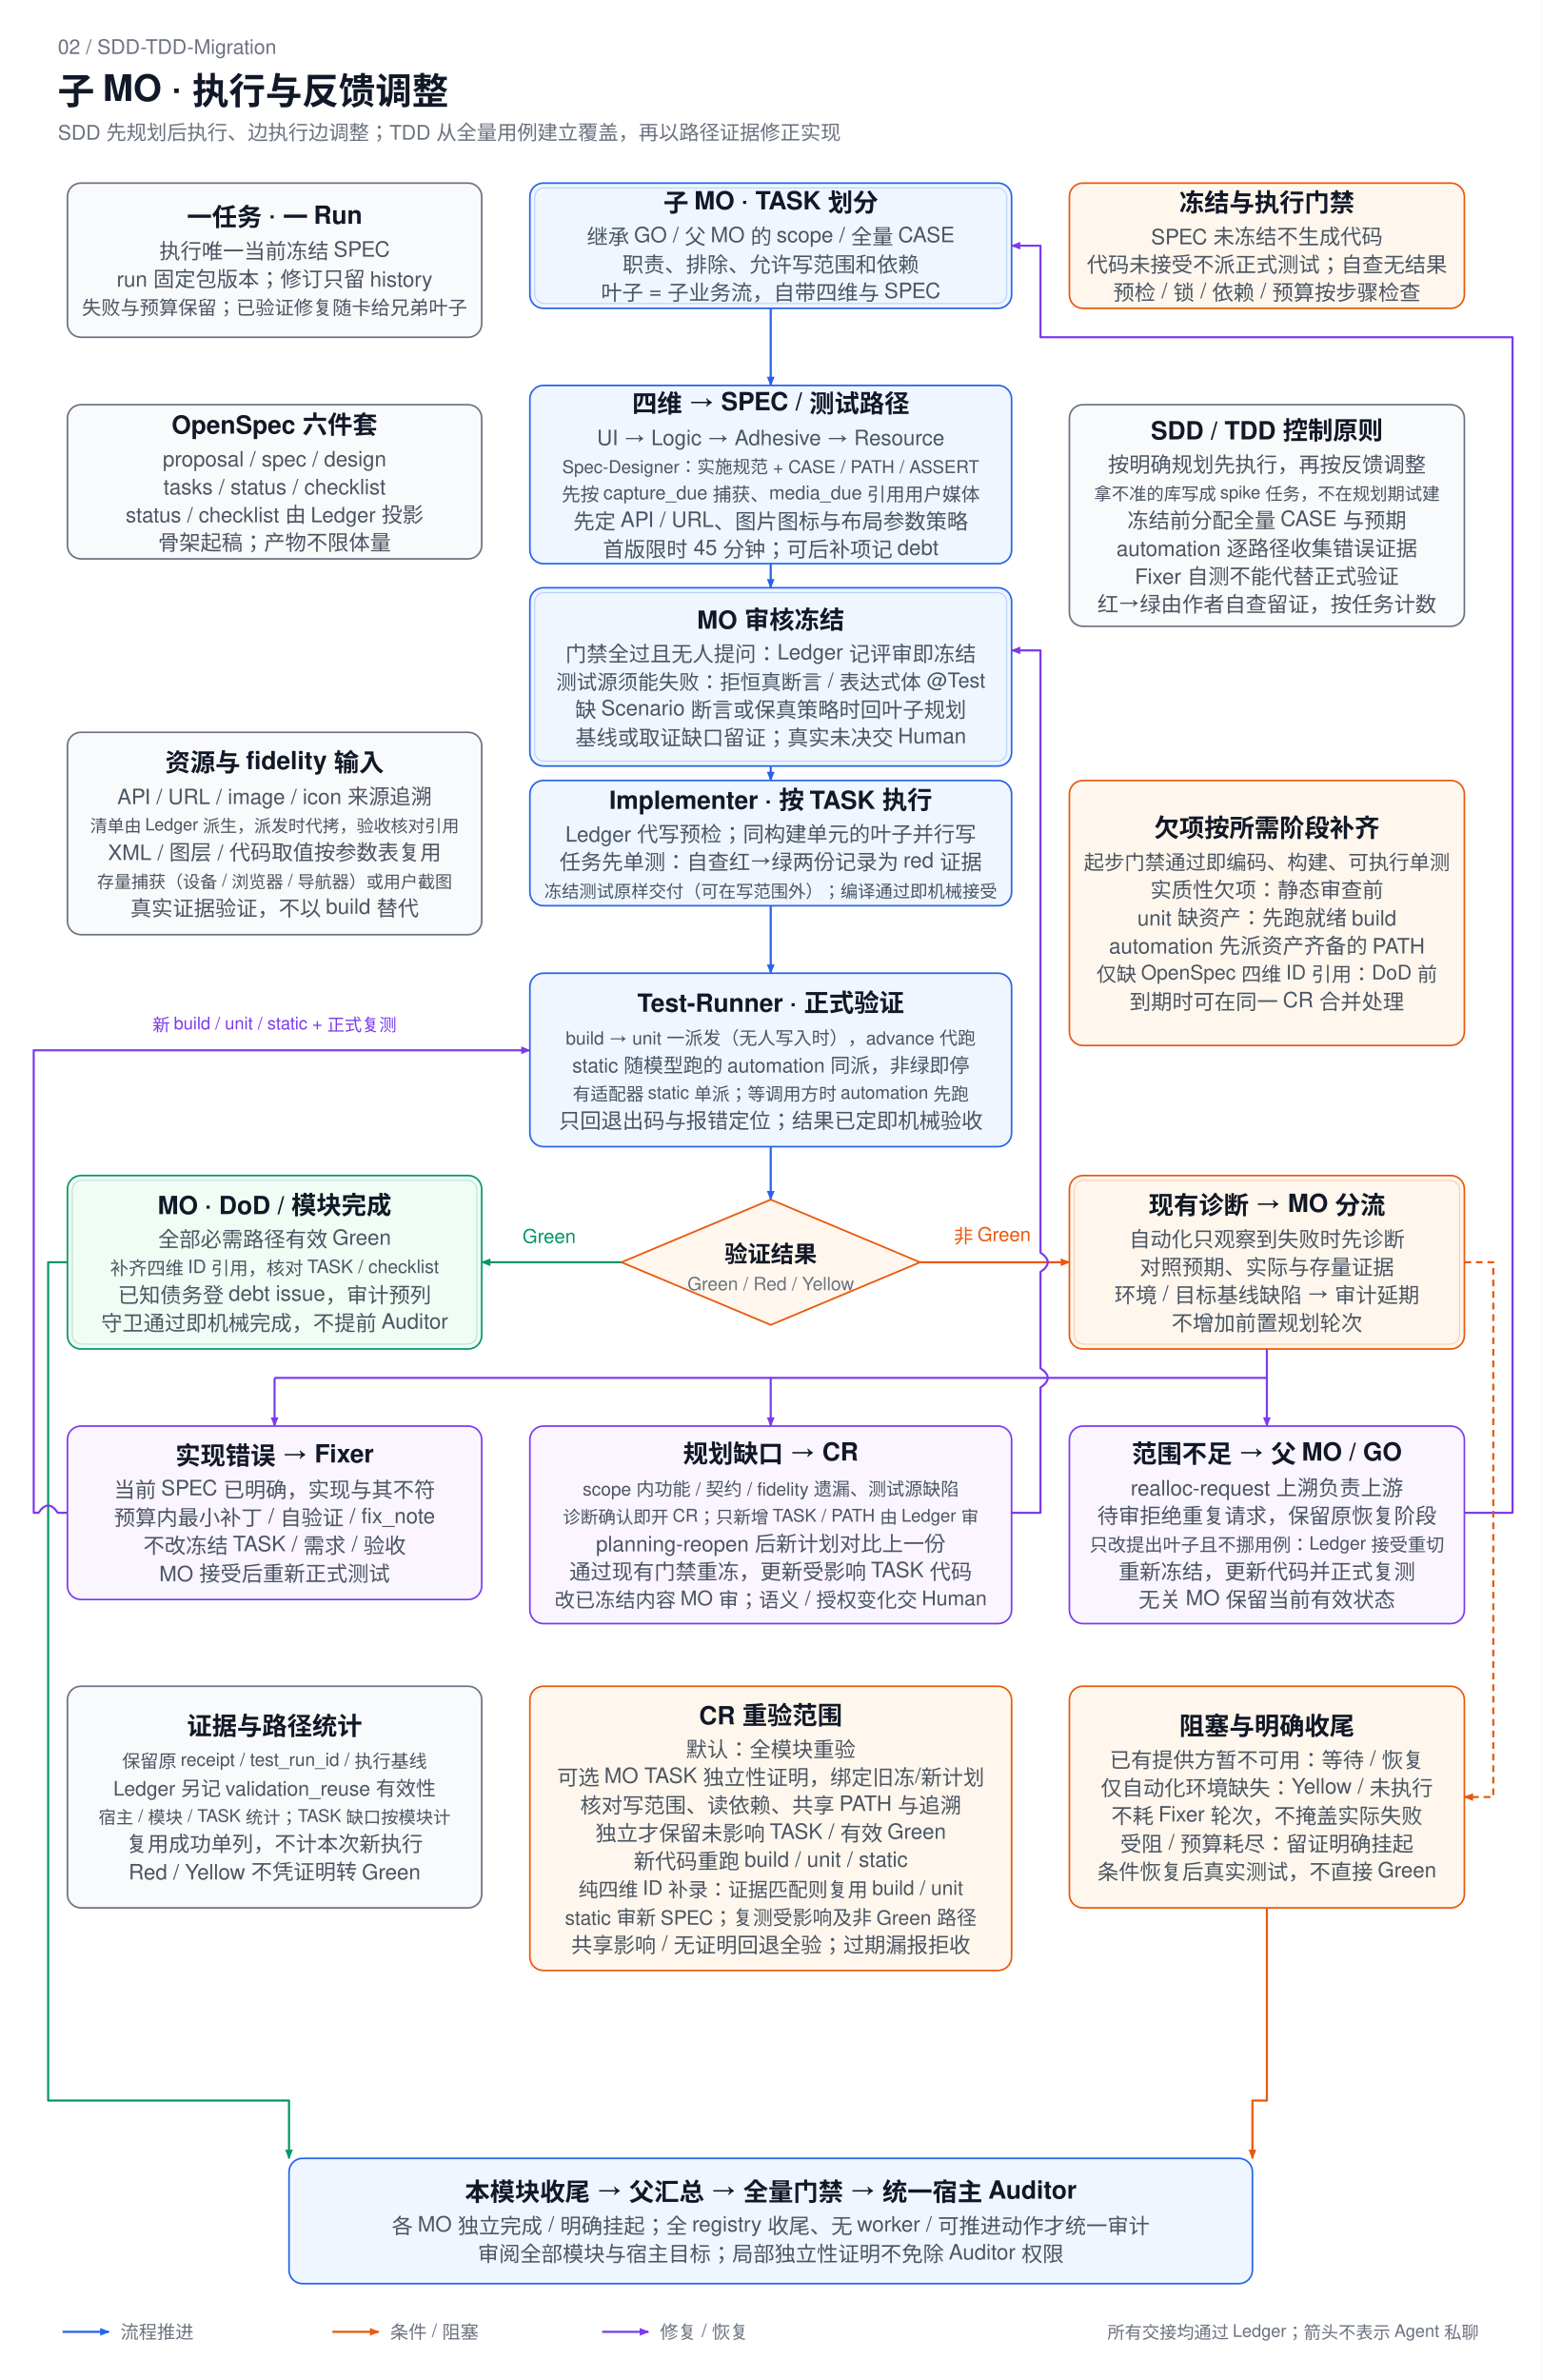
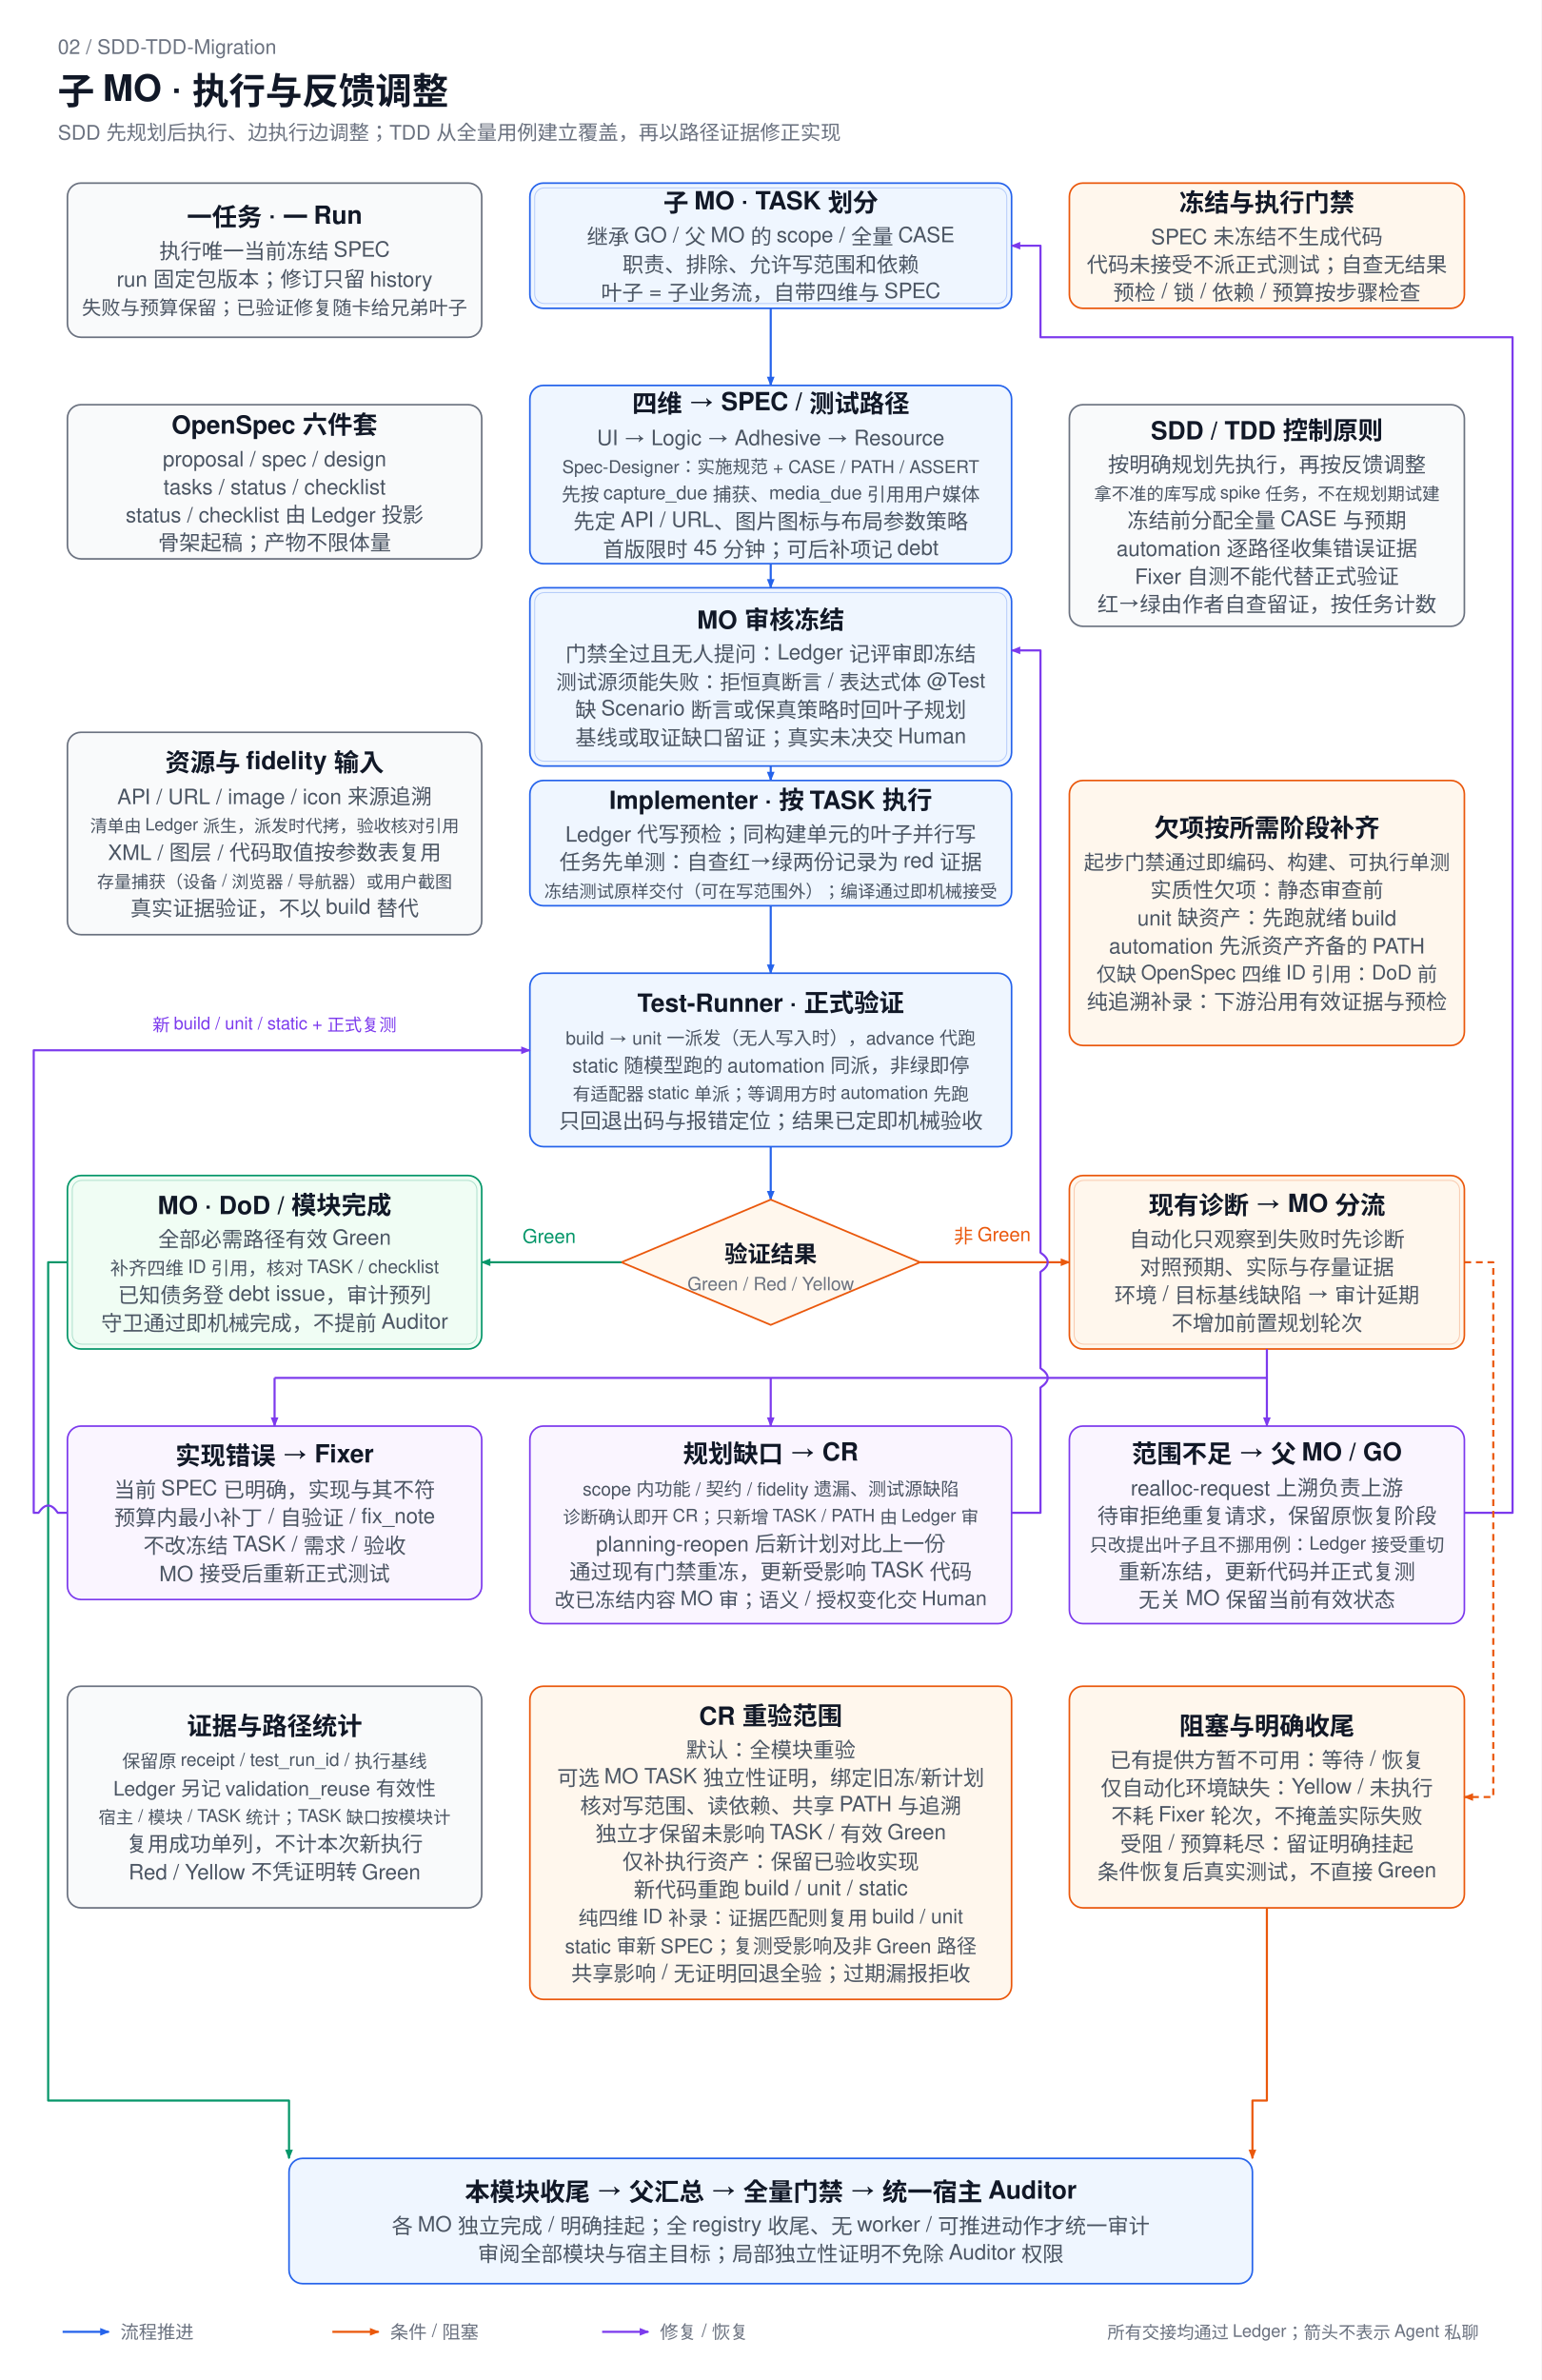
<svg xmlns="http://www.w3.org/2000/svg" width="1600" height="2470" viewBox="0 0 1600 2470" role="img" aria-labelledby="title desc">
  <style>text {font-family: "Helvetica Neue", Helvetica, Arial, "PingFang SC", "Microsoft YaHei", sans-serif;}</style>
  <defs>
    <marker id="arrow-blue" markerWidth="10" markerHeight="8" refX="9" refY="4" orient="auto" markerUnits="userSpaceOnUse">
      <path d="M0,0 L10,4 L0,8 Z" fill="#2563eb" />
    </marker>
    <marker id="arrow-orange" markerWidth="10" markerHeight="8" refX="9" refY="4" orient="auto" markerUnits="userSpaceOnUse">
      <path d="M0,0 L10,4 L0,8 Z" fill="#ea580c" />
    </marker>
    <marker id="arrow-green" markerWidth="10" markerHeight="8" refX="9" refY="4" orient="auto" markerUnits="userSpaceOnUse">
      <path d="M0,0 L10,4 L0,8 Z" fill="#059669" />
    </marker>
    <marker id="arrow-purple" markerWidth="10" markerHeight="8" refX="9" refY="4" orient="auto" markerUnits="userSpaceOnUse">
      <path d="M0,0 L10,4 L0,8 Z" fill="#7c3aed" />
    </marker>
    <marker id="arrow-gray" markerWidth="10" markerHeight="8" refX="9" refY="4" orient="auto" markerUnits="userSpaceOnUse">
      <path d="M0,0 L10,4 L0,8 Z" fill="#6b7280" />
    </marker>
  </defs>
  <rect width="1600" height="2470" fill="white" />
  <text x="60" y="56" font-size="21.00" fill="#6b7280" text-anchor="start" font-weight="400">02  /  SDD-TDD-Migration</text>
  <text x="60" y="108" font-size="38.00" fill="#111827" text-anchor="start" font-weight="700">子 MO · 执行与反馈调整</text>
  <text x="60" y="145" font-size="21.00" fill="#6b7280" text-anchor="start" font-weight="400">SDD 先规划后执行、边执行边调整；TDD 从全量用例建立覆盖，再以路径证据修正实现</text>
  <rect x="550" y="190" width="500" height="130" rx="14" fill="#eff6ff" stroke="#2563eb" stroke-width="1.7" />
  <rect x="555" y="195" width="490" height="120" rx="10" fill="none" stroke="#2563eb" stroke-opacity="0.28" />
  <text x="800.0" y="219.5" font-size="26.00" fill="#111827" text-anchor="middle" font-weight="650">子 MO · TASK 划分</text>
  <text x="800.0" y="253.5" font-size="22.00" fill="#4b5563" text-anchor="middle" font-weight="400">继承 GO / 父 MO 的 scope / 全量 CASE</text>
  <text x="800.0" y="282.5" font-size="22.00" fill="#4b5563" text-anchor="middle" font-weight="400">职责、排除、允许写范围和依赖</text>
  <text x="800.0" y="311.5" font-size="22.00" fill="#4b5563" text-anchor="middle" font-weight="400">叶子 = 子业务流，自带四维与 SPEC</text>
  <path d="M800,320 L800,400" fill="none" stroke="#2563eb" stroke-width="2.2" stroke-linejoin="round" marker-end="url(#arrow-blue)" />
  <rect x="550" y="400" width="500" height="185" rx="14" fill="#eff6ff" stroke="#2563eb" stroke-width="1.7" />
  <text x="800.0" y="428.0" font-size="26.00" fill="#111827" text-anchor="middle" font-weight="650">四维 → SPEC / 测试路径</text>
  <text x="800.0" y="462.0" font-size="22.00" fill="#4b5563" text-anchor="middle" font-weight="400">UI → Logic → Adhesive → Resource</text>
  <text x="800.0" y="491.0" font-size="18.42" fill="#4b5563" text-anchor="middle" font-weight="400">Spec-Designer：实施规范 + CASE / PATH / ASSERT</text>
  <text x="800.0" y="520.0" font-size="19.49" fill="#4b5563" text-anchor="middle" font-weight="400">先按 capture_due 捕获、media_due 引用用户媒体</text>
  <text x="800.0" y="549.0" font-size="22.00" fill="#4b5563" text-anchor="middle" font-weight="400">先定 API / URL、图片图标与布局参数策略</text>
  <text x="800.0" y="578.0" font-size="22.00" fill="#4b5563" text-anchor="middle" font-weight="400">首版限时 45 分钟；可后补项记 debt</text>
  <path d="M800,585 L800,610" fill="none" stroke="#2563eb" stroke-width="2.2" stroke-linejoin="round" marker-end="url(#arrow-blue)" />
  <rect x="550" y="610" width="500" height="185" rx="14" fill="#eff6ff" stroke="#2563eb" stroke-width="1.7" />
  <rect x="555" y="615" width="490" height="175" rx="10" fill="none" stroke="#2563eb" stroke-opacity="0.28" />
  <text x="800.0" y="652.5" font-size="26.00" fill="#111827" text-anchor="middle" font-weight="650">MO 审核冻结</text>
  <text x="800.0" y="686.5" font-size="22.00" fill="#4b5563" text-anchor="middle" font-weight="400">门禁全过且无人提问：Ledger 记评审即冻结</text>
  <text x="800.0" y="715.5" font-size="21.24" fill="#4b5563" text-anchor="middle" font-weight="400">测试源须能失败：拒恒真断言 / 表达式体 @Test</text>
  <text x="800.0" y="744.5" font-size="22.00" fill="#4b5563" text-anchor="middle" font-weight="400">缺 Scenario 断言或保真策略时回叶子规划</text>
  <text x="800.0" y="773.5" font-size="22.00" fill="#4b5563" text-anchor="middle" font-weight="400">基线或取证缺口留证；真实未决交 Human</text>
  <path d="M800,795 L800,810" fill="none" stroke="#2563eb" stroke-width="2.2" stroke-linejoin="round" marker-end="url(#arrow-blue)" />
  <rect x="550" y="810" width="500" height="130" rx="14" fill="#eff6ff" stroke="#2563eb" stroke-width="1.7" />
  <text x="800.0" y="839.5" font-size="26.00" fill="#111827" text-anchor="middle" font-weight="650">Implementer · 按 TASK 执行</text>
  <text x="800.0" y="873.5" font-size="22.00" fill="#4b5563" text-anchor="middle" font-weight="400">Ledger 代写预检；同构建单元的叶子并行写</text>
  <text x="800.0" y="902.5" font-size="22.00" fill="#4b5563" text-anchor="middle" font-weight="400">任务先单测：自查红→绿两份记录为 red 证据</text>
  <text x="800.0" y="931.5" font-size="18.08" fill="#4b5563" text-anchor="middle" font-weight="400">冻结测试原样交付（可在写范围外）；编译通过即机械接受</text>
  <path d="M800,940 L800,1010" fill="none" stroke="#2563eb" stroke-width="2.2" stroke-linejoin="round" marker-end="url(#arrow-blue)" />
  <rect x="550" y="1010" width="500" height="180" rx="14" fill="#eff6ff" stroke="#2563eb" stroke-width="1.7" />
  <text x="800.0" y="1050.0" font-size="26.00" fill="#111827" text-anchor="middle" font-weight="650">Test-Runner · 正式验证</text>
  <text x="800.0" y="1084.0" font-size="18.82" fill="#4b5563" text-anchor="middle" font-weight="400">build → unit 一派发（无人写入时），advance 代跑</text>
  <text x="800.0" y="1113.0" font-size="20.59" fill="#4b5563" text-anchor="middle" font-weight="400">static 随模型跑的 automation 同派，非绿即停</text>
  <text x="800.0" y="1142.0" font-size="18.50" fill="#4b5563" text-anchor="middle" font-weight="400">有适配器 static 单派；等调用方时 automation 先跑</text>
  <text x="800.0" y="1171.0" font-size="22.00" fill="#4b5563" text-anchor="middle" font-weight="400">只回退出码与报错定位；结果已定即机械验收</text>
  <path d="M800,1190 L800,1245" fill="none" stroke="#2563eb" stroke-width="2.2" stroke-linejoin="round" marker-end="url(#arrow-blue)" />
  <path d="M800,1245.0 L955.0,1310 L800,1375.0 L645.0,1310 Z" fill="#fff7ed" stroke="#ea580c" stroke-width="1.8" />
  <text x="800" y="1310" font-size="24.00" fill="#111827" text-anchor="middle" font-weight="650">验证结果</text>
  <text x="800" y="1339" font-size="19.00" fill="#6b7280" text-anchor="middle" font-weight="400">Green / Red / Yellow</text>
  <path d="M645,1310 L500,1310" fill="none" stroke="#059669" stroke-width="2.2" stroke-linejoin="round" marker-end="url(#arrow-green)" />
  <rect x="532.5" y="1270" width="75.0" height="29" rx="4" fill="white" opacity="0.97" />
  <text x="570" y="1290" font-size="20.00" fill="#059669" text-anchor="middle" font-weight="400">Green</text>
  <rect x="70" y="1220" width="430" height="180" rx="14" fill="#f0fdf4" stroke="#059669" stroke-width="1.7" />
  <rect x="75" y="1225" width="420" height="170" rx="10" fill="none" stroke="#059669" stroke-opacity="0.28" />
  <text x="285.0" y="1260.0" font-size="26.00" fill="#111827" text-anchor="middle" font-weight="650">MO · DoD / 模块完成</text>
  <text x="285.0" y="1294.0" font-size="22.00" fill="#4b5563" text-anchor="middle" font-weight="400">全部必需路径有效 Green</text>
  <text x="285.0" y="1323.0" font-size="19.07" fill="#4b5563" text-anchor="middle" font-weight="400">补齐四维 ID 引用，核对 TASK / checklist</text>
  <text x="285.0" y="1352.0" font-size="22.00" fill="#4b5563" text-anchor="middle" font-weight="400">已知债务登 debt issue，审计预列</text>
  <text x="285.0" y="1381.0" font-size="22.00" fill="#4b5563" text-anchor="middle" font-weight="400">守卫通过即机械完成，不提前 Auditor</text>
  <path d="M70,1310 L50,1310 L50,2180 L300,2180 L300,2240" fill="none" stroke="#059669" stroke-width="2.2" stroke-linejoin="round" marker-end="url(#arrow-green)" />
  <path d="M955,1310 L1110,1310" fill="none" stroke="#ea580c" stroke-width="2.2" stroke-linejoin="round" marker-end="url(#arrow-orange)" />
  <rect x="976.8" y="1270" width="106.4" height="29" rx="4" fill="white" opacity="0.97" />
  <text x="1030" y="1290" font-size="20.00" fill="#ea580c" text-anchor="middle" font-weight="400">非 Green</text>
  <rect x="1110" y="1220" width="410" height="180" rx="14" fill="#fff7ed" stroke="#ea580c" stroke-width="1.7" />
  <rect x="1115" y="1225" width="400" height="170" rx="10" fill="none" stroke="#ea580c" stroke-opacity="0.28" />
  <text x="1315.0" y="1260.0" font-size="26.00" fill="#111827" text-anchor="middle" font-weight="650">现有诊断 → MO 分流</text>
  <text x="1315.0" y="1294.0" font-size="22.00" fill="#4b5563" text-anchor="middle" font-weight="400">自动化只观察到失败时先诊断</text>
  <text x="1315.0" y="1323.0" font-size="22.00" fill="#4b5563" text-anchor="middle" font-weight="400">对照预期、实际与存量证据</text>
  <text x="1315.0" y="1352.0" font-size="22.00" fill="#4b5563" text-anchor="middle" font-weight="400">环境 / 目标基线缺陷 → 审计延期</text>
  <text x="1315.0" y="1381.0" font-size="22.00" fill="#4b5563" text-anchor="middle" font-weight="400">不增加前置规划轮次</text>
  <path d="M1315,1400 L1315,1430 L285,1430" fill="none" stroke="#7c3aed" stroke-width="2.2" stroke-linejoin="round" />
  <path d="M285,1430 L285,1480" fill="none" stroke="#7c3aed" stroke-width="2.2" stroke-linejoin="round" marker-end="url(#arrow-purple)" />
  <path d="M800,1430 L800,1480" fill="none" stroke="#7c3aed" stroke-width="2.2" stroke-linejoin="round" marker-end="url(#arrow-purple)" />
  <path d="M1315,1430 L1315,1480" fill="none" stroke="#7c3aed" stroke-width="2.2" stroke-linejoin="round" marker-end="url(#arrow-purple)" />
  <rect x="70" y="1480" width="430" height="180" rx="14" fill="#faf5ff" stroke="#7c3aed" stroke-width="1.7" />
  <text x="285.0" y="1520.0" font-size="26.00" fill="#111827" text-anchor="middle" font-weight="650">实现错误 → Fixer</text>
  <text x="285.0" y="1554.0" font-size="22.00" fill="#4b5563" text-anchor="middle" font-weight="400">当前 SPEC 已明确，实现与其不符</text>
  <text x="285.0" y="1583.0" font-size="22.00" fill="#4b5563" text-anchor="middle" font-weight="400">预算内最小补丁 / 自验证 / fix_note</text>
  <text x="285.0" y="1612.0" font-size="22.00" fill="#4b5563" text-anchor="middle" font-weight="400">不改冻结 TASK / 需求 / 验收</text>
  <text x="285.0" y="1641.0" font-size="22.00" fill="#4b5563" text-anchor="middle" font-weight="400">MO 接受后重新正式测试</text>
  <path d="M70,1570 L60,1570 Q50,1555 40,1570 L35,1570 L35,1090 L550,1090" fill="none" stroke="#7c3aed" stroke-width="2.2" stroke-linejoin="round" marker-end="url(#arrow-purple)" />
  <rect x="102.75" y="1052" width="364.5" height="27" rx="4" fill="white" opacity="0.97" />
  <text x="285" y="1070" font-size="18.00" fill="#7c3aed" text-anchor="middle" font-weight="400">新 build / unit / static + 正式复测</text>
  <rect x="550" y="1480" width="500" height="205" rx="14" fill="#faf5ff" stroke="#7c3aed" stroke-width="1.7" />
  <text x="800.0" y="1518.0" font-size="26.00" fill="#111827" text-anchor="middle" font-weight="650">规划缺口 → CR</text>
  <text x="800.0" y="1552.0" font-size="18.82" fill="#4b5563" text-anchor="middle" font-weight="400">scope 内功能 / 契约 / fidelity 遗漏、测试源缺陷</text>
  <text x="800.0" y="1581.0" font-size="18.30" fill="#4b5563" text-anchor="middle" font-weight="400">诊断确认即开 CR；只新增 TASK / PATH 由 Ledger 审</text>
  <text x="800.0" y="1610.0" font-size="22.00" fill="#4b5563" text-anchor="middle" font-weight="400">planning-reopen 后新计划对比上一份</text>
  <text x="800.0" y="1639.0" font-size="22.00" fill="#4b5563" text-anchor="middle" font-weight="400">通过现有门禁重冻，更新受影响 TASK 代码</text>
  <text x="800.0" y="1668.0" font-size="20.97" fill="#4b5563" text-anchor="middle" font-weight="400">改已冻结内容 MO 审；语义 / 授权变化交 Human</text>
  <path d="M1050,1570 L1080,1570 L1080,1440 Q1095,1430 1080,1420 L1080,1320 Q1095,1310 1080,1300 L1080,675 L1050,675" fill="none" stroke="#7c3aed" stroke-width="2.2" stroke-linejoin="round" marker-end="url(#arrow-purple)" />
  <rect x="1110" y="1480" width="410" height="205" rx="14" fill="#faf5ff" stroke="#7c3aed" stroke-width="1.7" />
  <text x="1315.0" y="1518.0" font-size="26.00" fill="#111827" text-anchor="middle" font-weight="650">范围不足 → 父 MO / GO</text>
  <text x="1315.0" y="1552.0" font-size="22.00" fill="#4b5563" text-anchor="middle" font-weight="400">realloc-request 上溯负责上游</text>
  <text x="1315.0" y="1581.0" font-size="22.00" fill="#4b5563" text-anchor="middle" font-weight="400">待审拒绝重复请求，保留原恢复阶段</text>
  <text x="1315.0" y="1610.0" font-size="19.01" fill="#4b5563" text-anchor="middle" font-weight="400">只改提出叶子且不挪用例：Ledger 接受重切</text>
  <text x="1315.0" y="1639.0" font-size="22.00" fill="#4b5563" text-anchor="middle" font-weight="400">重新冻结，更新代码并正式复测</text>
  <text x="1315.0" y="1668.0" font-size="22.00" fill="#4b5563" text-anchor="middle" font-weight="400">无关 MO 保留当前有效状态</text>
  <path d="M1520,1570 L1570,1570 L1570,350 L1080,350 L1080,255 L1050,255" fill="none" stroke="#7c3aed" stroke-width="2.2" stroke-linejoin="round" marker-end="url(#arrow-purple)" />
-   <rect x="550" y="1750" width="500" height="295" rx="14" fill="#fff7ed" stroke="#ea580c" stroke-width="1.7" />
-   <text x="800.0" y="1789.5" font-size="26.00" fill="#111827" text-anchor="middle" font-weight="650">CR 重验范围</text>
-   <text x="800.0" y="1823.5" font-size="22.00" fill="#4b5563" text-anchor="middle" font-weight="400">默认：全模块重验</text>
-   <text x="800.0" y="1852.5" font-size="22.00" fill="#4b5563" text-anchor="middle" font-weight="400">可选 MO TASK 独立性证明，绑定旧冻/新计划</text>
-   <text x="800.0" y="1881.5" font-size="22.00" fill="#4b5563" text-anchor="middle" font-weight="400">核对写范围、读依赖、共享 PATH 与追溯</text>
-   <text x="800.0" y="1910.5" font-size="22.00" fill="#4b5563" text-anchor="middle" font-weight="400">独立才保留未影响 TASK / 有效 Green</text>
-   <text x="800.0" y="1939.5" font-size="22.00" fill="#4b5563" text-anchor="middle" font-weight="400">新代码重跑 build / unit / static</text>
-   <text x="800.0" y="1968.5" font-size="20.71" fill="#4b5563" text-anchor="middle" font-weight="400">纯四维 ID 补录：证据匹配则复用 build / unit</text>
-   <text x="800.0" y="1997.5" font-size="20.59" fill="#4b5563" text-anchor="middle" font-weight="400">static 审新 SPEC；复测受影响及非 Green 路径</text>
-   <text x="800.0" y="2026.5" font-size="22.00" fill="#4b5563" text-anchor="middle" font-weight="400">共享影响 / 无证明回退全验；过期漏报拒收</text>
+   <rect x="550" y="1750" width="500" height="325" rx="14" fill="#fff7ed" stroke="#ea580c" stroke-width="1.7" />
+   <text x="800.0" y="1790.0" font-size="26.00" fill="#111827" text-anchor="middle" font-weight="650">CR 重验范围</text>
+   <text x="800.0" y="1824.0" font-size="22.00" fill="#4b5563" text-anchor="middle" font-weight="400">默认：全模块重验</text>
+   <text x="800.0" y="1853.0" font-size="22.00" fill="#4b5563" text-anchor="middle" font-weight="400">可选 MO TASK 独立性证明，绑定旧冻/新计划</text>
+   <text x="800.0" y="1882.0" font-size="22.00" fill="#4b5563" text-anchor="middle" font-weight="400">核对写范围、读依赖、共享 PATH 与追溯</text>
+   <text x="800.0" y="1911.0" font-size="22.00" fill="#4b5563" text-anchor="middle" font-weight="400">独立才保留未影响 TASK / 有效 Green</text>
+   <text x="800.0" y="1940.0" font-size="22.00" fill="#4b5563" text-anchor="middle" font-weight="400">仅补执行资产：保留已验收实现</text>
+   <text x="800.0" y="1969.0" font-size="22.00" fill="#4b5563" text-anchor="middle" font-weight="400">新代码重跑 build / unit / static</text>
+   <text x="800.0" y="1998.0" font-size="20.71" fill="#4b5563" text-anchor="middle" font-weight="400">纯四维 ID 补录：证据匹配则复用 build / unit</text>
+   <text x="800.0" y="2027.0" font-size="20.59" fill="#4b5563" text-anchor="middle" font-weight="400">static 审新 SPEC；复测受影响及非 Green 路径</text>
+   <text x="800.0" y="2056.0" font-size="22.00" fill="#4b5563" text-anchor="middle" font-weight="400">共享影响 / 无证明回退全验；过期漏报拒收</text>
  <rect x="70" y="1750" width="430" height="230" rx="14" fill="#f9fafb" stroke="#6b7280" stroke-width="1.7" />
  <text x="285.0" y="1800.5" font-size="26.00" fill="#111827" text-anchor="middle" font-weight="650">证据与路径统计</text>
  <text x="285.0" y="1834.5" font-size="18.82" fill="#4b5563" text-anchor="middle" font-weight="400">保留原 receipt / test_run_id / 执行基线</text>
  <text x="285.0" y="1863.5" font-size="20.78" fill="#4b5563" text-anchor="middle" font-weight="400">Ledger 另记 validation_reuse 有效性</text>
  <text x="285.0" y="1892.5" font-size="18.08" fill="#4b5563" text-anchor="middle" font-weight="400">宿主 / 模块 / TASK 统计；TASK 缺口按模块计</text>
  <text x="285.0" y="1921.5" font-size="22.00" fill="#4b5563" text-anchor="middle" font-weight="400">复用成功单列，不计本次新执行</text>
  <text x="285.0" y="1950.5" font-size="22.00" fill="#4b5563" text-anchor="middle" font-weight="400">Red / Yellow 不凭证明转 Green</text>
  <rect x="1110" y="1750" width="410" height="230" rx="14" fill="#fff7ed" stroke="#ea580c" stroke-width="1.7" />
  <text x="1315.0" y="1800.5" font-size="26.00" fill="#111827" text-anchor="middle" font-weight="650">阻塞与明确收尾</text>
  <text x="1315.0" y="1834.5" font-size="22.00" fill="#4b5563" text-anchor="middle" font-weight="400">已有提供方暂不可用：等待 / 恢复</text>
  <text x="1315.0" y="1863.5" font-size="22.00" fill="#4b5563" text-anchor="middle" font-weight="400">仅自动化环境缺失：Yellow / 未执行</text>
  <text x="1315.0" y="1892.5" font-size="22.00" fill="#4b5563" text-anchor="middle" font-weight="400">不耗 Fixer 轮次，不掩盖实际失败</text>
  <text x="1315.0" y="1921.5" font-size="22.00" fill="#4b5563" text-anchor="middle" font-weight="400">受阻 / 预算耗尽：留证明确挂起</text>
  <text x="1315.0" y="1950.5" font-size="22.00" fill="#4b5563" text-anchor="middle" font-weight="400">条件恢复后真实测试，不直接 Green</text>
  <path d="M1520,1310 L1550,1310 L1550,1865 L1520,1865" fill="none" stroke="#ea580c" stroke-width="2.2" stroke-linejoin="round" stroke-dasharray="7 5" marker-end="url(#arrow-orange)" />
  <path d="M1315,1980 L1315,2180 L1300,2180 L1300,2240" fill="none" stroke="#ea580c" stroke-width="2.2" stroke-linejoin="round" marker-end="url(#arrow-orange)" />
  <rect x="300" y="2240" width="1000" height="130" rx="14" fill="#eff6ff" stroke="#2563eb" stroke-width="1.7" />
  <text x="800.0" y="2284.0" font-size="26.00" fill="#111827" text-anchor="middle" font-weight="650">本模块收尾 → 父汇总 → 全量门禁 → 统一宿主 Auditor</text>
  <text x="800.0" y="2318.0" font-size="22.00" fill="#4b5563" text-anchor="middle" font-weight="400">各 MO 独立完成 / 明确挂起；全 registry 收尾、无 worker / 可推进动作才统一审计</text>
  <text x="800.0" y="2347.0" font-size="22.00" fill="#4b5563" text-anchor="middle" font-weight="400">审阅全部模块与宿主目标；局部独立性证明不免除 Auditor 权限</text>
  <rect x="70" y="190" width="430" height="160" rx="14" fill="#f9fafb" stroke="#6b7280" stroke-width="1.7" />
  <text x="285.0" y="234.5" font-size="26.00" fill="#111827" text-anchor="middle" font-weight="650">一任务 · 一 Run</text>
  <text x="285.0" y="268.5" font-size="22.00" fill="#4b5563" text-anchor="middle" font-weight="400">执行唯一当前冻结 SPEC</text>
  <text x="285.0" y="297.5" font-size="22.00" fill="#4b5563" text-anchor="middle" font-weight="400">run 固定包版本；修订只留 history</text>
  <text x="285.0" y="326.5" font-size="20.00" fill="#4b5563" text-anchor="middle" font-weight="400">失败与预算保留；已验证修复随卡给兄弟叶子</text>
  <rect x="70" y="420" width="430" height="160" rx="14" fill="#f9fafb" stroke="#6b7280" stroke-width="1.7" />
  <text x="285.0" y="450.0" font-size="26.00" fill="#111827" text-anchor="middle" font-weight="650">OpenSpec 六件套</text>
  <text x="285.0" y="484.0" font-size="22.00" fill="#4b5563" text-anchor="middle" font-weight="400">proposal / spec / design</text>
  <text x="285.0" y="513.0" font-size="22.00" fill="#4b5563" text-anchor="middle" font-weight="400">tasks / status / checklist</text>
  <text x="285.0" y="542.0" font-size="21.75" fill="#4b5563" text-anchor="middle" font-weight="400">status / checklist 由 Ledger 投影</text>
  <text x="285.0" y="571.0" font-size="22.00" fill="#4b5563" text-anchor="middle" font-weight="400">骨架起稿；产物不限体量</text>
  <rect x="70" y="760" width="430" height="210" rx="14" fill="#f9fafb" stroke="#6b7280" stroke-width="1.7" />
  <text x="285.0" y="800.5" font-size="26.00" fill="#111827" text-anchor="middle" font-weight="650">资源与 fidelity 输入</text>
  <text x="285.0" y="834.5" font-size="21.92" fill="#4b5563" text-anchor="middle" font-weight="400">API / URL / image / icon 来源追溯</text>
  <text x="285.0" y="863.5" font-size="17.73" fill="#4b5563" text-anchor="middle" font-weight="400">清单由 Ledger 派生，派发时代拷，验收核对引用</text>
  <text x="285.0" y="892.5" font-size="22.00" fill="#4b5563" text-anchor="middle" font-weight="400">XML / 图层 / 代码取值按参数表复用</text>
  <text x="285.0" y="921.5" font-size="17.84" fill="#4b5563" text-anchor="middle" font-weight="400">存量捕获（设备 / 浏览器 / 导航器）或用户截图</text>
  <text x="285.0" y="950.5" font-size="22.00" fill="#4b5563" text-anchor="middle" font-weight="400">真实证据验证，不以 build 替代</text>
  <rect x="1110" y="190" width="410" height="130" rx="14" fill="#fff7ed" stroke="#ea580c" stroke-width="1.7" />
  <text x="1315.0" y="219.5" font-size="26.00" fill="#111827" text-anchor="middle" font-weight="650">冻结与执行门禁</text>
  <text x="1315.0" y="253.5" font-size="22.00" fill="#4b5563" text-anchor="middle" font-weight="400">SPEC 未冻结不生成代码</text>
  <text x="1315.0" y="282.5" font-size="22.00" fill="#4b5563" text-anchor="middle" font-weight="400">代码未接受不派正式测试；自查无结果</text>
  <text x="1315.0" y="311.5" font-size="22.00" fill="#4b5563" text-anchor="middle" font-weight="400">预检 / 锁 / 依赖 / 预算按步骤检查</text>
  <rect x="1110" y="420" width="410" height="230" rx="14" fill="#f9fafb" stroke="#6b7280" stroke-width="1.7" />
  <text x="1315.0" y="456.0" font-size="26.00" fill="#111827" text-anchor="middle" font-weight="650">SDD / TDD 控制原则</text>
  <text x="1315.0" y="490.0" font-size="22.00" fill="#4b5563" text-anchor="middle" font-weight="400">按明确规划先执行，再按反馈调整</text>
  <text x="1315.0" y="519.0" font-size="18.10" fill="#4b5563" text-anchor="middle" font-weight="400">拿不准的库写成 spike 任务，不在规划期试建</text>
  <text x="1315.0" y="548.0" font-size="22.00" fill="#4b5563" text-anchor="middle" font-weight="400">冻结前分配全量 CASE 与预期</text>
  <text x="1315.0" y="577.0" font-size="22.00" fill="#4b5563" text-anchor="middle" font-weight="400">automation 逐路径收集错误证据</text>
  <text x="1315.0" y="606.0" font-size="22.00" fill="#4b5563" text-anchor="middle" font-weight="400">Fixer 自测不能代替正式验证</text>
  <text x="1315.0" y="635.0" font-size="22.00" fill="#4b5563" text-anchor="middle" font-weight="400">红→绿由作者自查留证，按任务计数</text>
  <rect x="1110" y="810" width="410" height="275" rx="14" fill="#fff7ed" stroke="#ea580c" stroke-width="1.7" />
  <text x="1315.0" y="868.5" font-size="26.00" fill="#111827" text-anchor="middle" font-weight="650">欠项按所需阶段补齐</text>
  <text x="1315.0" y="902.5" font-size="21.11" fill="#4b5563" text-anchor="middle" font-weight="400">起步门禁通过即编码、构建、可执行单测</text>
  <text x="1315.0" y="931.5" font-size="22.00" fill="#4b5563" text-anchor="middle" font-weight="400">实质性欠项：静态审查前</text>
  <text x="1315.0" y="960.5" font-size="22.00" fill="#4b5563" text-anchor="middle" font-weight="400">unit 缺资产：先跑就绪 build</text>
  <text x="1315.0" y="989.5" font-size="22.00" fill="#4b5563" text-anchor="middle" font-weight="400">automation 先派资产齐备的 PATH</text>
  <text x="1315.0" y="1018.5" font-size="20.81" fill="#4b5563" text-anchor="middle" font-weight="400">仅缺 OpenSpec 四维 ID 引用：DoD 前</text>
-   <text x="1315.0" y="1047.5" font-size="22.00" fill="#4b5563" text-anchor="middle" font-weight="400">到期时可在同一 CR 合并处理</text>
+   <text x="1315.0" y="1047.5" font-size="22.00" fill="#4b5563" text-anchor="middle" font-weight="400">纯追溯补录：下游沿用有效证据与预检</text>
  <path d="M65,2420 L113,2420" fill="none" stroke="#2563eb" stroke-width="2.2" stroke-linejoin="round" marker-end="url(#arrow-blue)" />
  <text x="125" y="2427" font-size="19.00" fill="#6b7280" text-anchor="start" font-weight="400">流程推进</text>
  <path d="M345,2420 L393,2420" fill="none" stroke="#ea580c" stroke-width="2.2" stroke-linejoin="round" marker-end="url(#arrow-orange)" />
  <text x="405" y="2427" font-size="19.00" fill="#6b7280" text-anchor="start" font-weight="400">条件 / 阻塞</text>
  <path d="M625,2420 L673,2420" fill="none" stroke="#7c3aed" stroke-width="2.2" stroke-linejoin="round" marker-end="url(#arrow-purple)" />
  <text x="685" y="2427" font-size="19.00" fill="#6b7280" text-anchor="start" font-weight="400">修复 / 恢复</text>
  <text x="1535" y="2427" font-size="18.00" fill="#6b7280" text-anchor="end" font-weight="400">所有交接均通过 Ledger；箭头不表示 Agent 私聊</text>
</svg>
